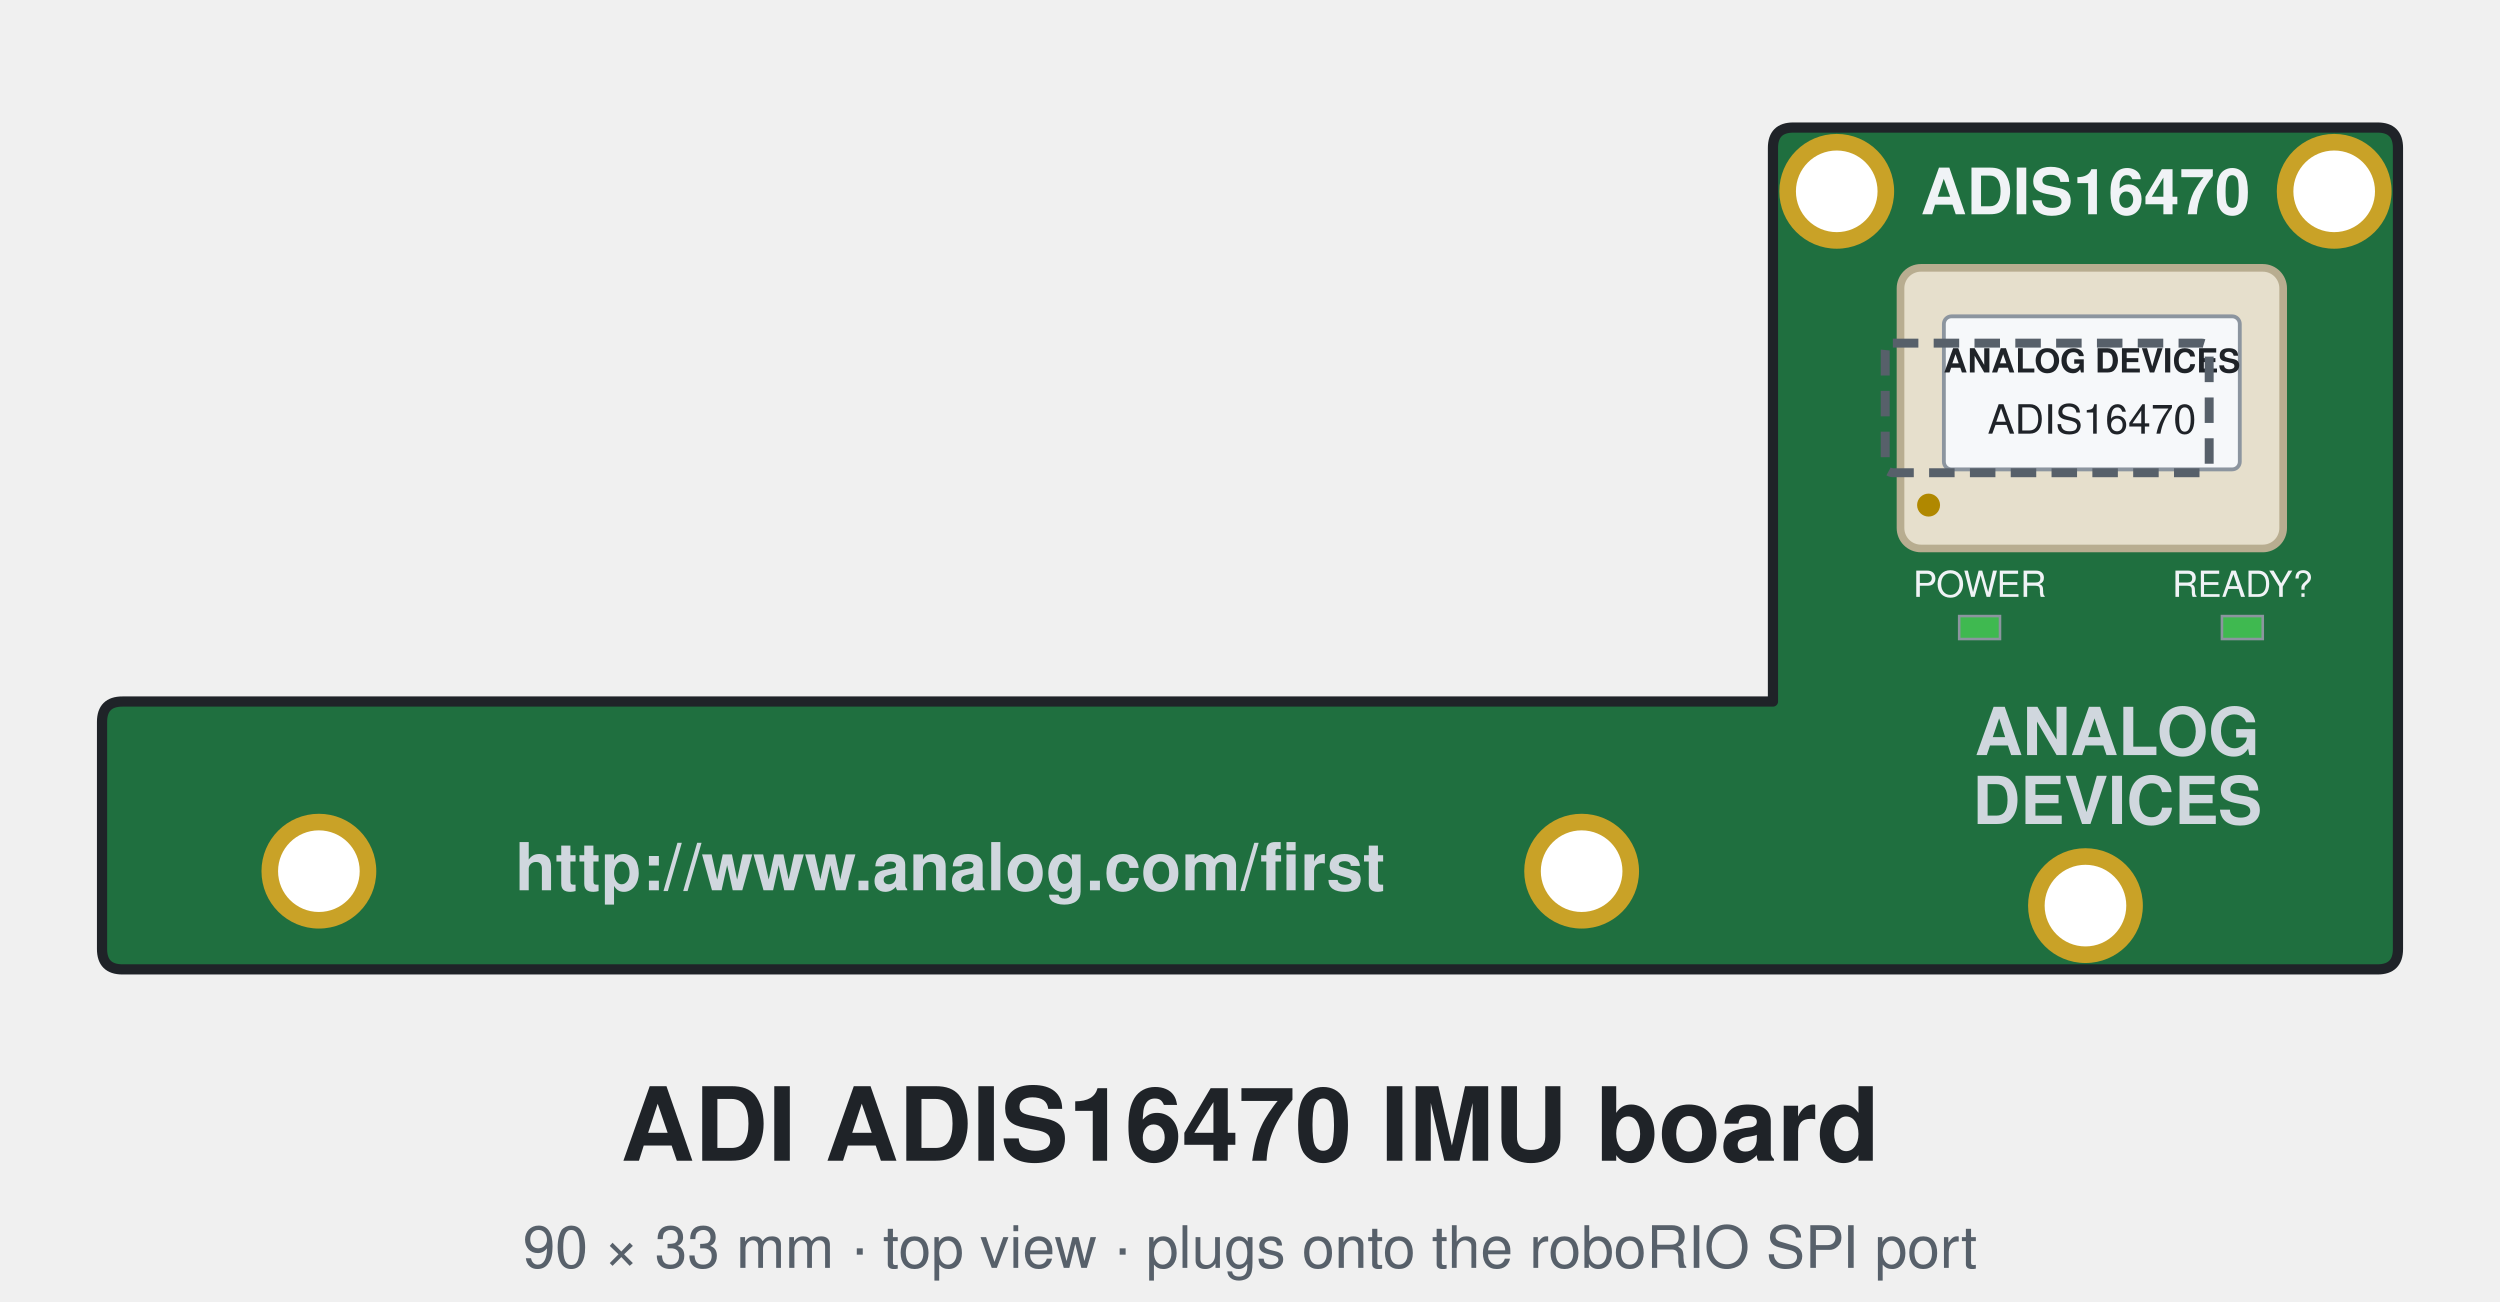
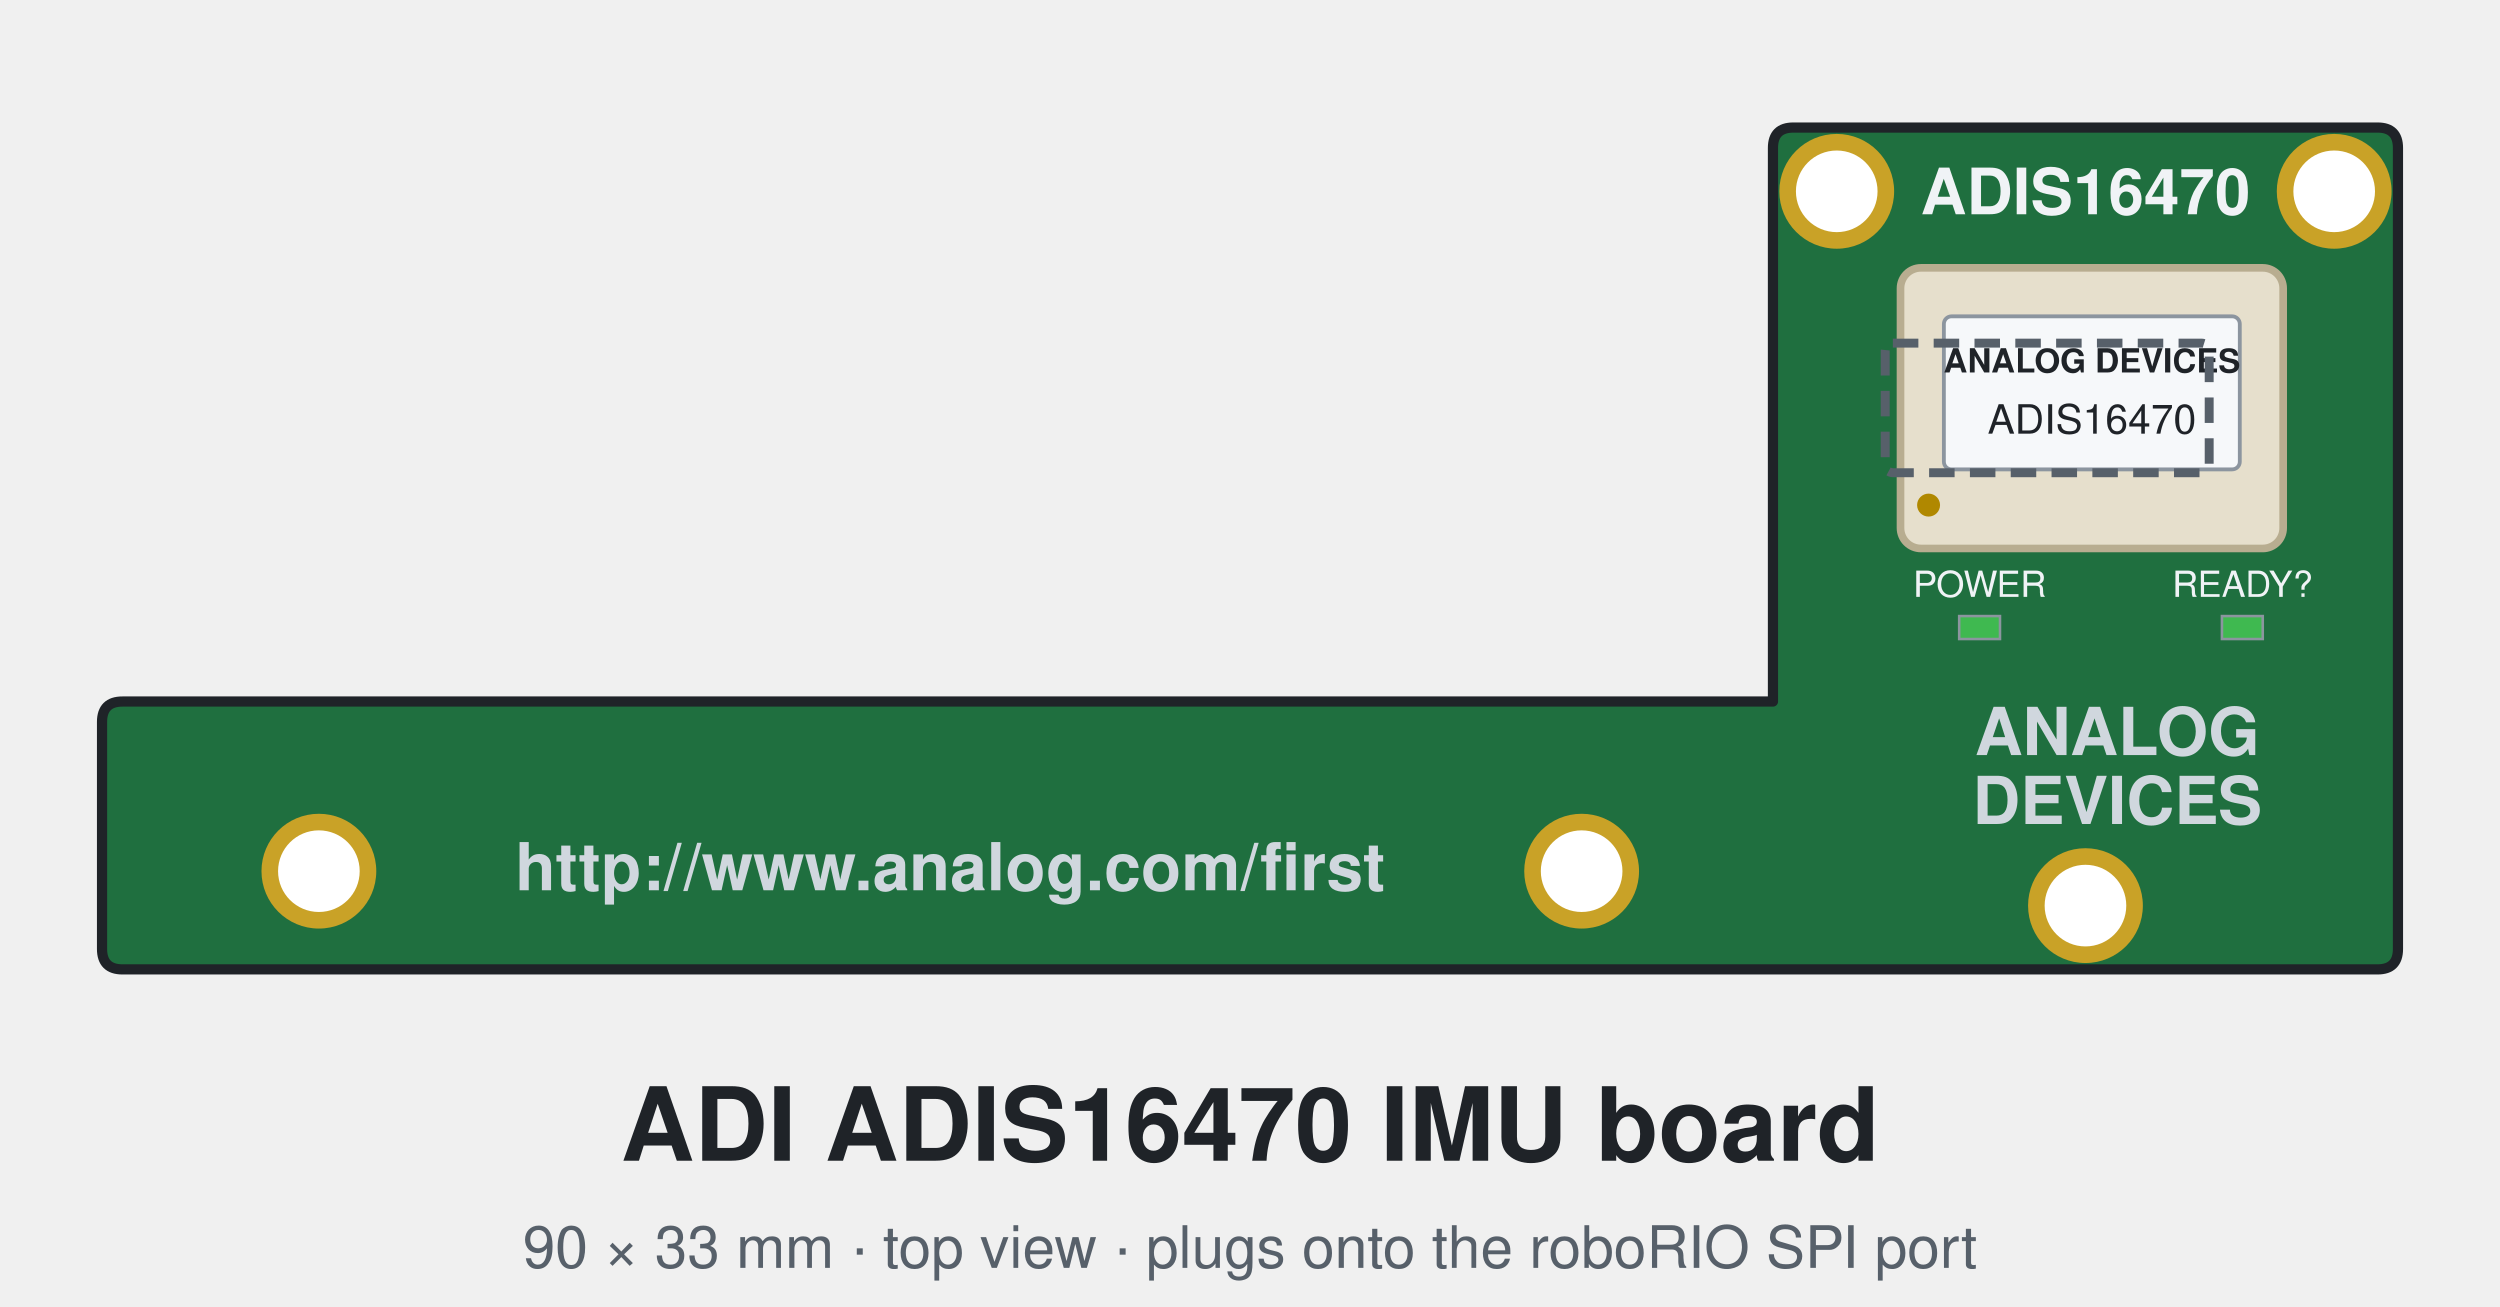
- <svg xmlns="http://www.w3.org/2000/svg" viewBox="-4 -5 98 51" width="98mm" height="51mm" font-family="Helvetica, Arial, sans-serif">
+ <svg xmlns="http://www.w3.org/2000/svg" viewBox="-4 -5 98 51.2" width="98mm" height="51.2mm" font-family="Helvetica, Arial, sans-serif">
  <path d="M 0.8 22.5 L 65.5 22.5 L 65.5 0.8 Q 65.5 0 66.3 0 L 89.2 0 Q 90 0 90 0.8 L 90 32.2 Q 90 33 89.2 33 L 0.8 33 Q 0 33 0 32.2 L 0 23.3 Q 0 22.5 0.8 22.5 Z" fill="#1f6f3f" stroke="#1f2328" stroke-width="0.4" stroke-linejoin="round" stroke-linecap="round" />
  <circle cx="8.5" cy="29.15" r="2.25" fill="#c9a227" />
  <circle cx="8.5" cy="29.15" r="1.6" fill="#ffffff" />
  <circle cx="58" cy="29.15" r="2.25" fill="#c9a227" />
  <circle cx="58" cy="29.15" r="1.6" fill="#ffffff" />
  <circle cx="68" cy="2.5" r="2.25" fill="#c9a227" />
  <circle cx="68" cy="2.5" r="1.6" fill="#ffffff" />
  <circle cx="87.5" cy="2.5" r="2.25" fill="#c9a227" />
  <circle cx="87.5" cy="2.5" r="1.6" fill="#ffffff" />
  <circle cx="77.75" cy="30.5" r="2.25" fill="#c9a227" />
  <circle cx="77.75" cy="30.5" r="1.6" fill="#ffffff" />
  <text x="33.25" y="29.9" font-size="2.6" fill="#d0d7de" text-anchor="middle" font-weight="bold">http://www.analog.com/first</text>
  <text x="77.75" y="3.4" font-size="2.5" fill="#f0f3f6" text-anchor="middle" font-weight="bold">ADIS16470</text>
  <rect x="70.5" y="5.5" width="15" height="11" rx="0.8" fill="#e6dfcc" stroke="#b8ad90" stroke-width="0.3" />
  <rect x="72.2" y="7.4" width="11.6" height="6" rx="0.3" fill="#f6f8fa" stroke="#8c959f" stroke-width="0.15" />
  <text x="78" y="9.6" font-size="1.3" fill="#1f2328" text-anchor="middle" font-weight="bold">ANALOG DEVICES</text>
  <text x="78" y="12" font-size="1.6" fill="#1f2328" text-anchor="middle">ADIS16470</text>
  <circle cx="71.6" cy="14.8" r="0.45" fill="#b08800" />
  <rect x="69.9" y="8.45" width="12.7" height="5.08" rx="0.3" fill="none" stroke="#57606a" stroke-width="0.35" stroke-dasharray="1 0.6" />
  <rect x="72.8" y="19.15" width="1.6" height="0.9" rx="0" fill="#3fb950" stroke="#8c959f" stroke-width="0.1" />
  <text x="73.6" y="18.4" font-size="1.4" fill="#f0f3f6" text-anchor="middle">POWER</text>
  <rect x="83.1" y="19.15" width="1.6" height="0.9" rx="0" fill="#3fb950" stroke="#8c959f" stroke-width="0.1" />
  <text x="83.9" y="18.4" font-size="1.4" fill="#f0f3f6" text-anchor="middle">READY?</text>
  <text x="79" y="24.6" font-size="2.6" fill="#d0d7de" text-anchor="middle" font-weight="bold">ANALOG</text>
  <text x="79" y="27.3" font-size="2.6" fill="#d0d7de" text-anchor="middle" font-weight="bold">DEVICES</text>
  <g class="caption">
    <text x="45" y="40.5" font-size="4" fill="#1f2328" text-anchor="middle" font-weight="bold">ADI ADIS16470 IMU board</text>
    <text x="45" y="44.7" font-size="2.3" fill="#57606a" text-anchor="middle">90 × 33 mm · top view · plugs onto the roboRIO SPI port</text>
  </g>
  <g id="anchors">
    <circle class="anchor" id="anchor-spi" data-kind="signal" cx="76.25" cy="11" r="1" fill="none" />
  </g>
</svg>
